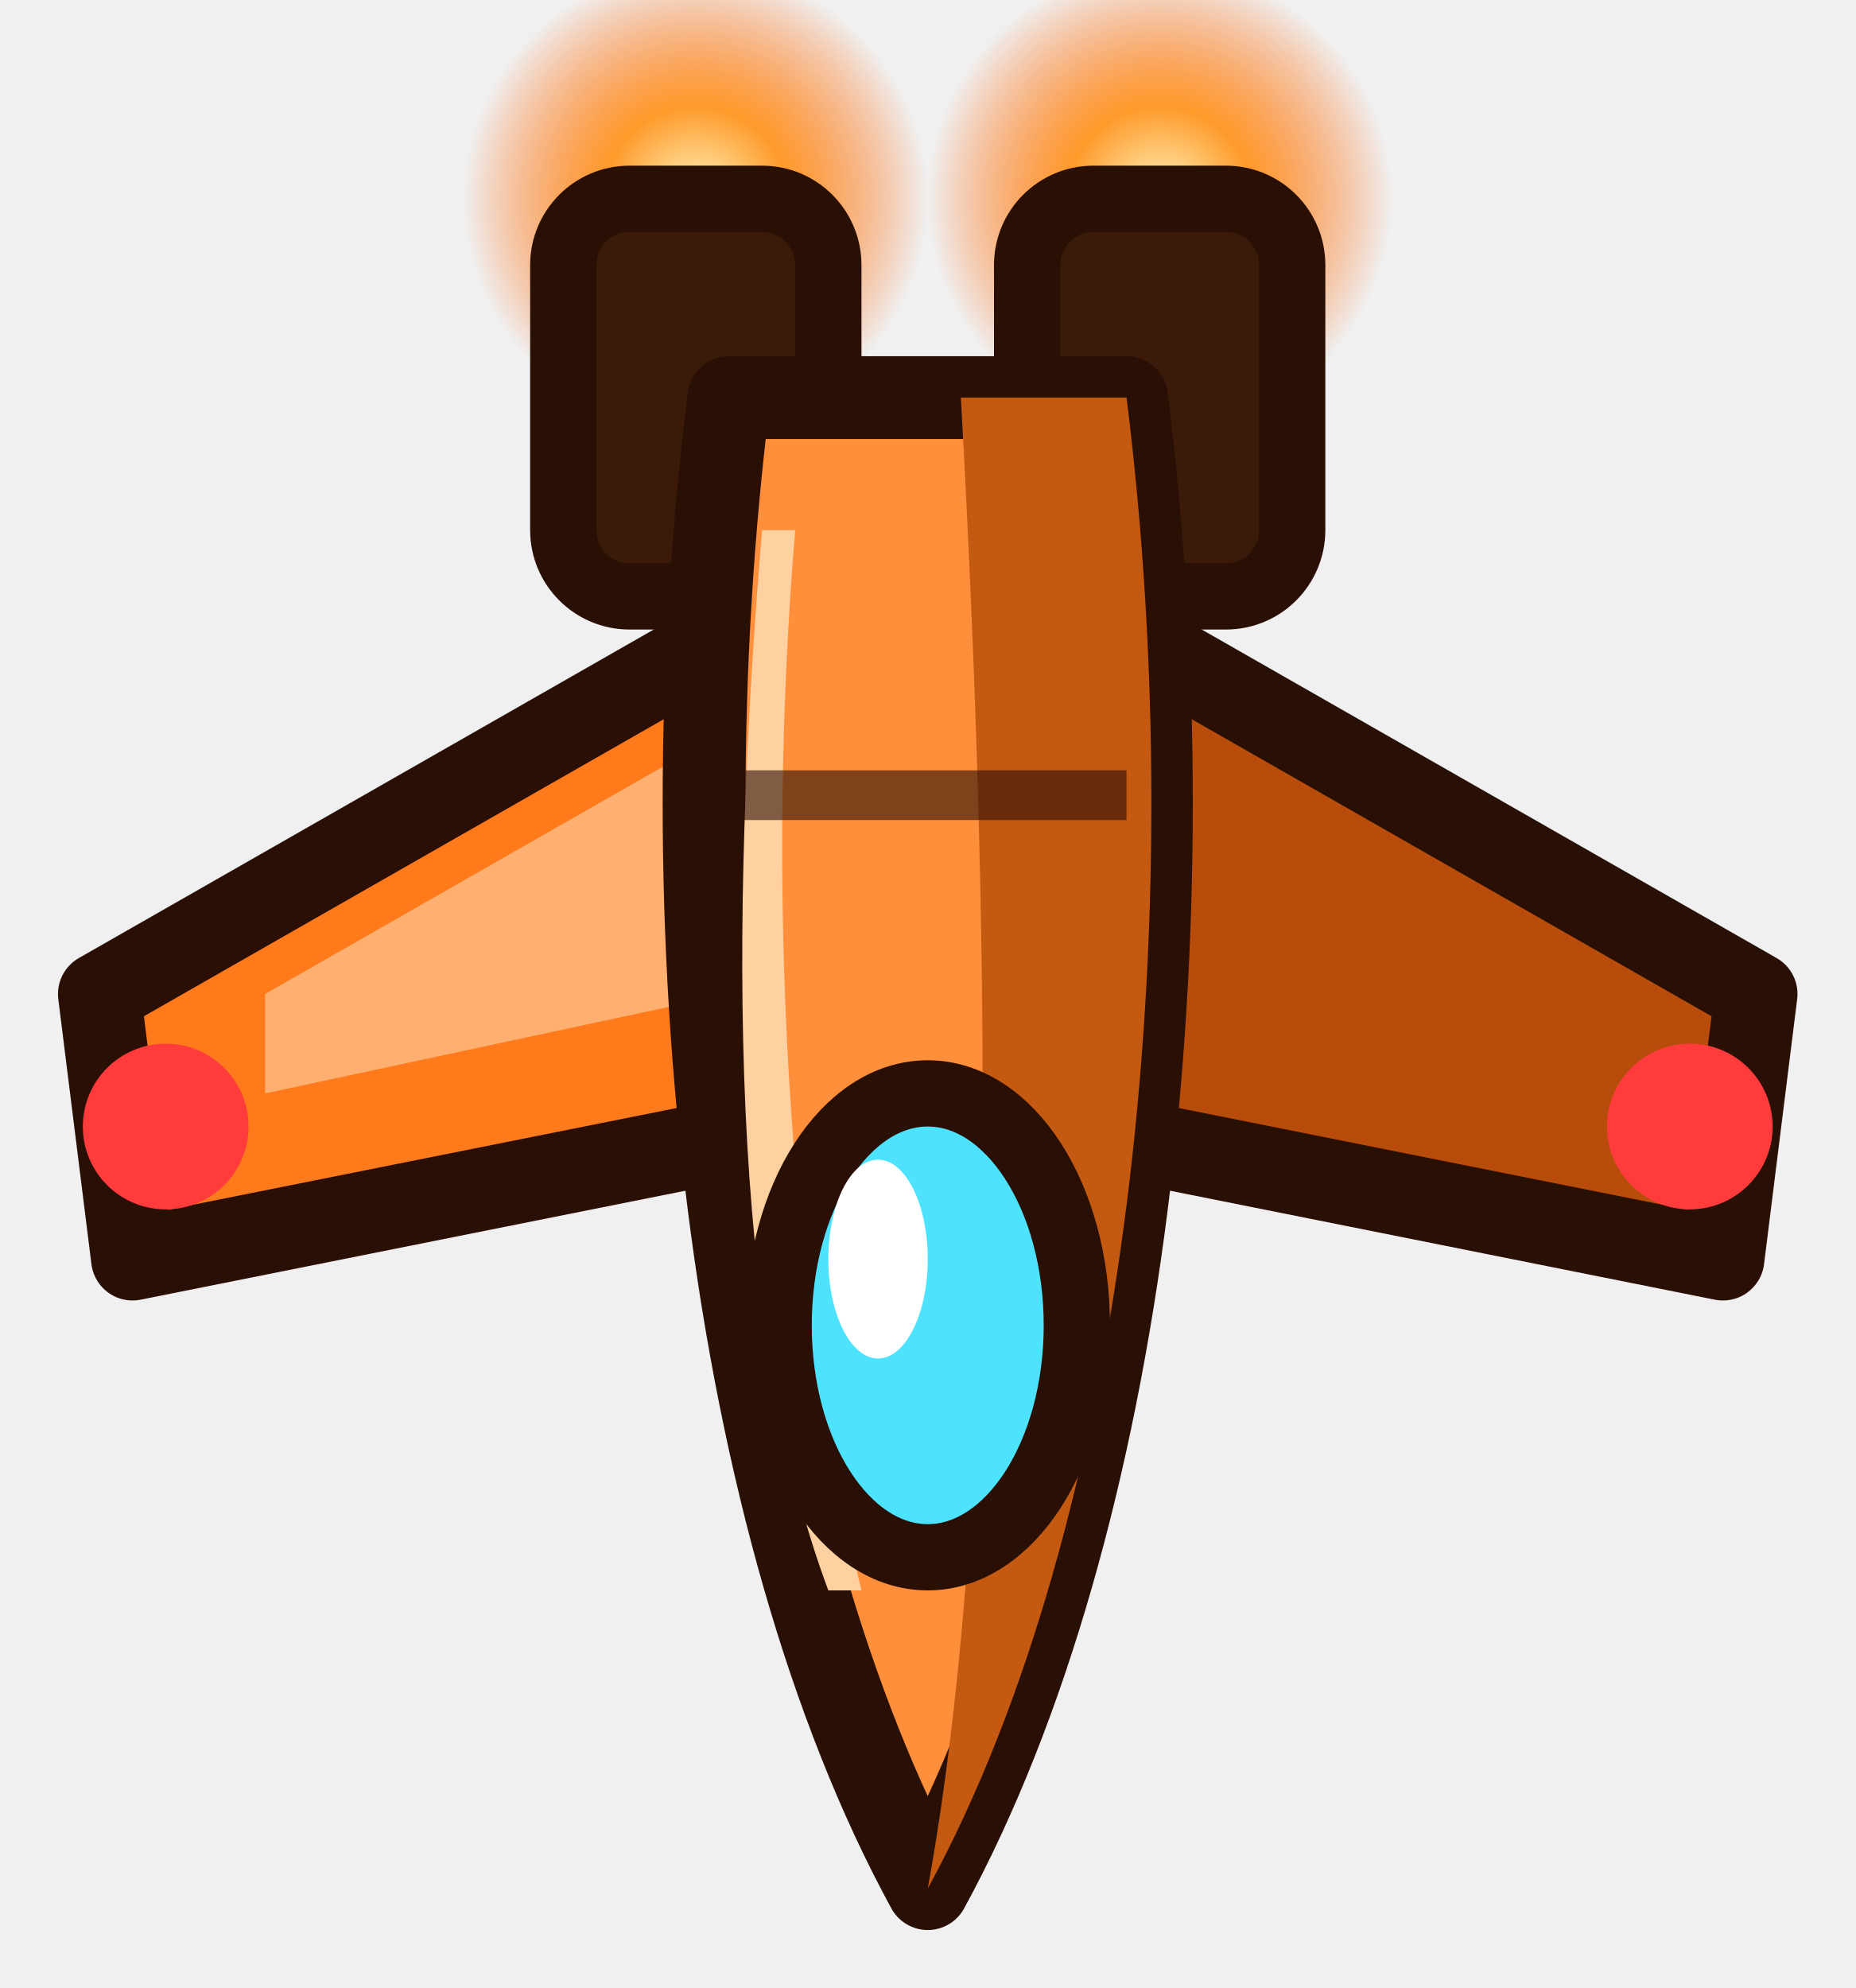
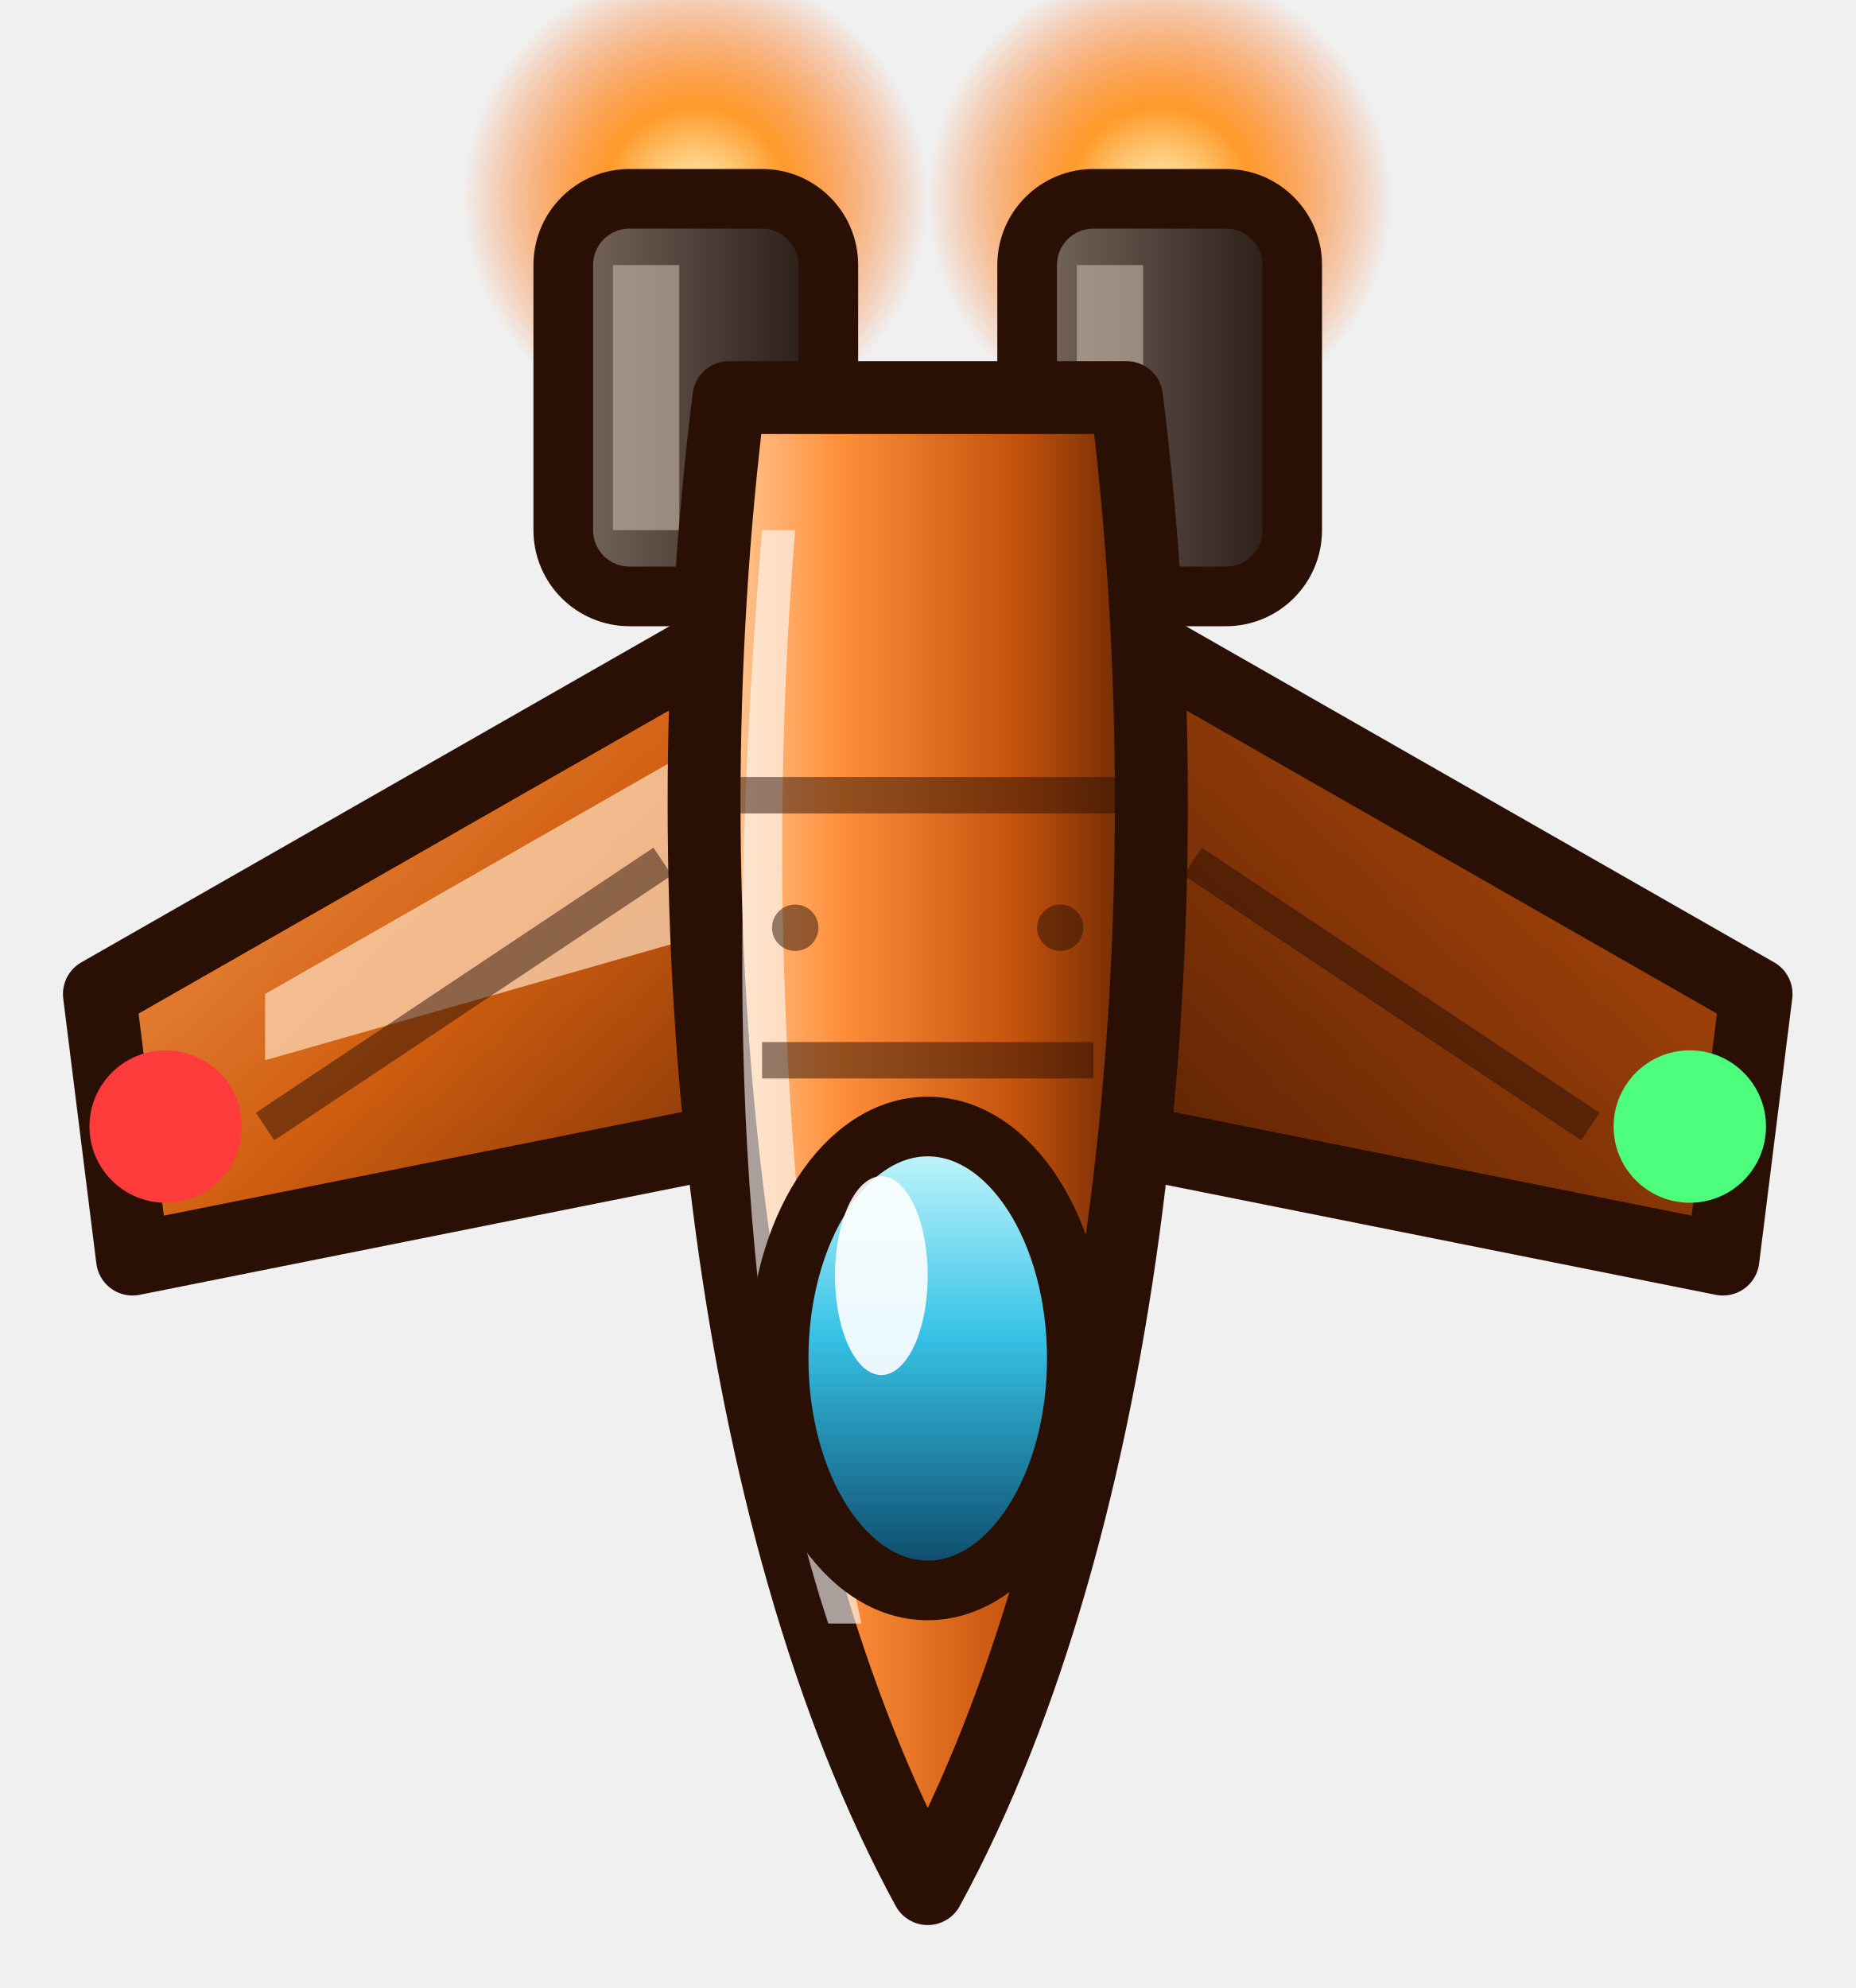
<svg xmlns="http://www.w3.org/2000/svg" viewBox="0 0 56 60">
  <defs>
    <radialGradient id="glow-orange">
      <stop offset="0" stop-color="#fff6c0" />
      <stop offset="0.4" stop-color="#ff9a2a" />
      <stop offset="1" stop-color="#ff5a00" stop-opacity="0" />
    </radialGradient>
+     <linearGradient id="dt-body" x1="0" x2="1">
+       <stop offset="0" stop-color="#ffd2a6" />
+       <stop offset="0.3" stop-color="#ff8f3a" />
+       <stop offset="0.7" stop-color="#c4520c" />
+       <stop offset="1" stop-color="#5e2304" />
+     </linearGradient>
+     <linearGradient id="dt-wing" x1="0" y1="0" x2="1" y2="1">
+       <stop offset="0" stop-color="#ffab66" />
+       <stop offset="0.55" stop-color="#d05e10" />
+       <stop offset="1" stop-color="#6e2a05" />
+     </linearGradient>
+     <linearGradient id="dt-wing-r" x1="1" y1="0" x2="0" y2="1">
+       <stop offset="0" stop-color="#c4520c" />
+       <stop offset="1" stop-color="#4e1c03" />
+     </linearGradient>
+     <linearGradient id="dt-glass" x1="0" y1="0" x2="0" y2="1">
+       <stop offset="0" stop-color="#d4fcff" />
+       <stop offset="0.45" stop-color="#36c2e6" />
+       <stop offset="1" stop-color="#0a3f5e" />
+     </linearGradient>
+     <linearGradient id="dt-metal" x1="0" x2="1">
+       <stop offset="0" stop-color="#7a6a60" />
+       <stop offset="1" stop-color="#241812" />
+     </linearGradient>
  </defs>
  <circle cx="21" cy="6" r="7" fill="url(#glow-orange)" />
  <circle cx="35" cy="6" r="7" fill="url(#glow-orange)" />
-   <path d="M24 18 L3 30 L4 38 L24 34 Z" fill="#ff7a1a" stroke="#2a0f05" stroke-width="2.5" stroke-linejoin="round" />
-   <path d="M32 18 L53 30 L52 38 L32 34 Z" fill="#b84c0a" stroke="#2a0f05" stroke-width="2.5" stroke-linejoin="round" />
-   <path d="M22 22 L8 30 L8 33 L22 30 Z" fill="#ffb070" />
-   <circle cx="5" cy="34" r="2.5" fill="#ff3b3b" />
-   <circle cx="51" cy="34" r="2.5" fill="#ff3b3b" />
-   <rect x="17" y="6" width="8" height="12" rx="2" fill="#3a1a08" stroke="#2a0f05" stroke-width="2" />
-   <rect x="31" y="6" width="8" height="12" rx="2" fill="#3a1a08" stroke="#2a0f05" stroke-width="2" />
-   <path d="M28 57 C34 46 36 28 34 12 L22 12 C20 28 22 46 28 57 Z" fill="#ff8f3a" stroke="#2a0f05" stroke-width="2.5" stroke-linejoin="round" />
-   <path d="M28 57 C34 46 36 28 34 12 L29 12 C30 30 30 46 28 57 Z" fill="#c45a12" />
-   <path d="M24 16 C23 28 24 40 26 48 L25 48 C22 40 22 28 23 16 Z" fill="#ffd0a0" />
-   <path d="M22 24 L34 24" stroke="#2a0f05" stroke-width="1.5" opacity="0.6" />
-   <ellipse cx="28" cy="40" rx="4.5" ry="7" fill="#4de3ff" stroke="#2a0f05" stroke-width="2" />
-   <ellipse cx="26.5" cy="38" rx="1.5" ry="3" fill="#ffffff" />
+   <path d="M24 18 L3 30 L4 38 L24 34 Z" fill="url(#dt-wing)" stroke="#2a0f05" stroke-width="2.2" stroke-linejoin="round" />
+   <path d="M32 18 L53 30 L52 38 L32 34 Z" fill="url(#dt-wing-r)" stroke="#2a0f05" stroke-width="2.2" stroke-linejoin="round" />
+   <path d="M22 22 L8 30 L8 32 L22 28 Z" fill="#ffe0c0" opacity="0.7" />
+   <path d="M20 26 L8 34 M36 26 L48 34" stroke="#2a0f05" stroke-width="1" opacity="0.5" />
+   <circle cx="5" cy="34" r="2.3" fill="#ff3b3b" />
+   <circle cx="51" cy="34" r="2.3" fill="#4dff7c" />
+   <rect x="17" y="6" width="8" height="12" rx="2" fill="url(#dt-metal)" stroke="#2a0f05" stroke-width="1.8" />
+   <rect x="31" y="6" width="8" height="12" rx="2" fill="url(#dt-metal)" stroke="#2a0f05" stroke-width="1.8" />
+   <rect x="18.5" y="8" width="2" height="8" fill="#c8b8a8" opacity="0.6" />
+   <rect x="32.5" y="8" width="2" height="8" fill="#c8b8a8" opacity="0.6" />
+   <path d="M28 57 C34 46 36 28 34 12 L22 12 C20 28 22 46 28 57 Z" fill="url(#dt-body)" stroke="#2a0f05" stroke-width="2.2" stroke-linejoin="round" />
+   <path d="M24 16 C23 28 24 40 26 49 L25 49 C22 40 22 28 23 16 Z" fill="#ffffff" opacity="0.6" />
+   <path d="M22 24 L34 24 M23 32 L33 32" stroke="#2a0f05" stroke-width="1.1" opacity="0.5" />
+   <g fill="#2a0f05" opacity="0.5">
+     <circle cx="24" cy="28" r="0.7" />
+     <circle cx="32" cy="28" r="0.7" />
+   </g>
+   <ellipse cx="28" cy="41" rx="4.5" ry="7" fill="url(#dt-glass)" stroke="#2a0f05" stroke-width="1.8" />
+   <ellipse cx="26.6" cy="38.5" rx="1.4" ry="3" fill="#ffffff" opacity="0.9" />
</svg>
